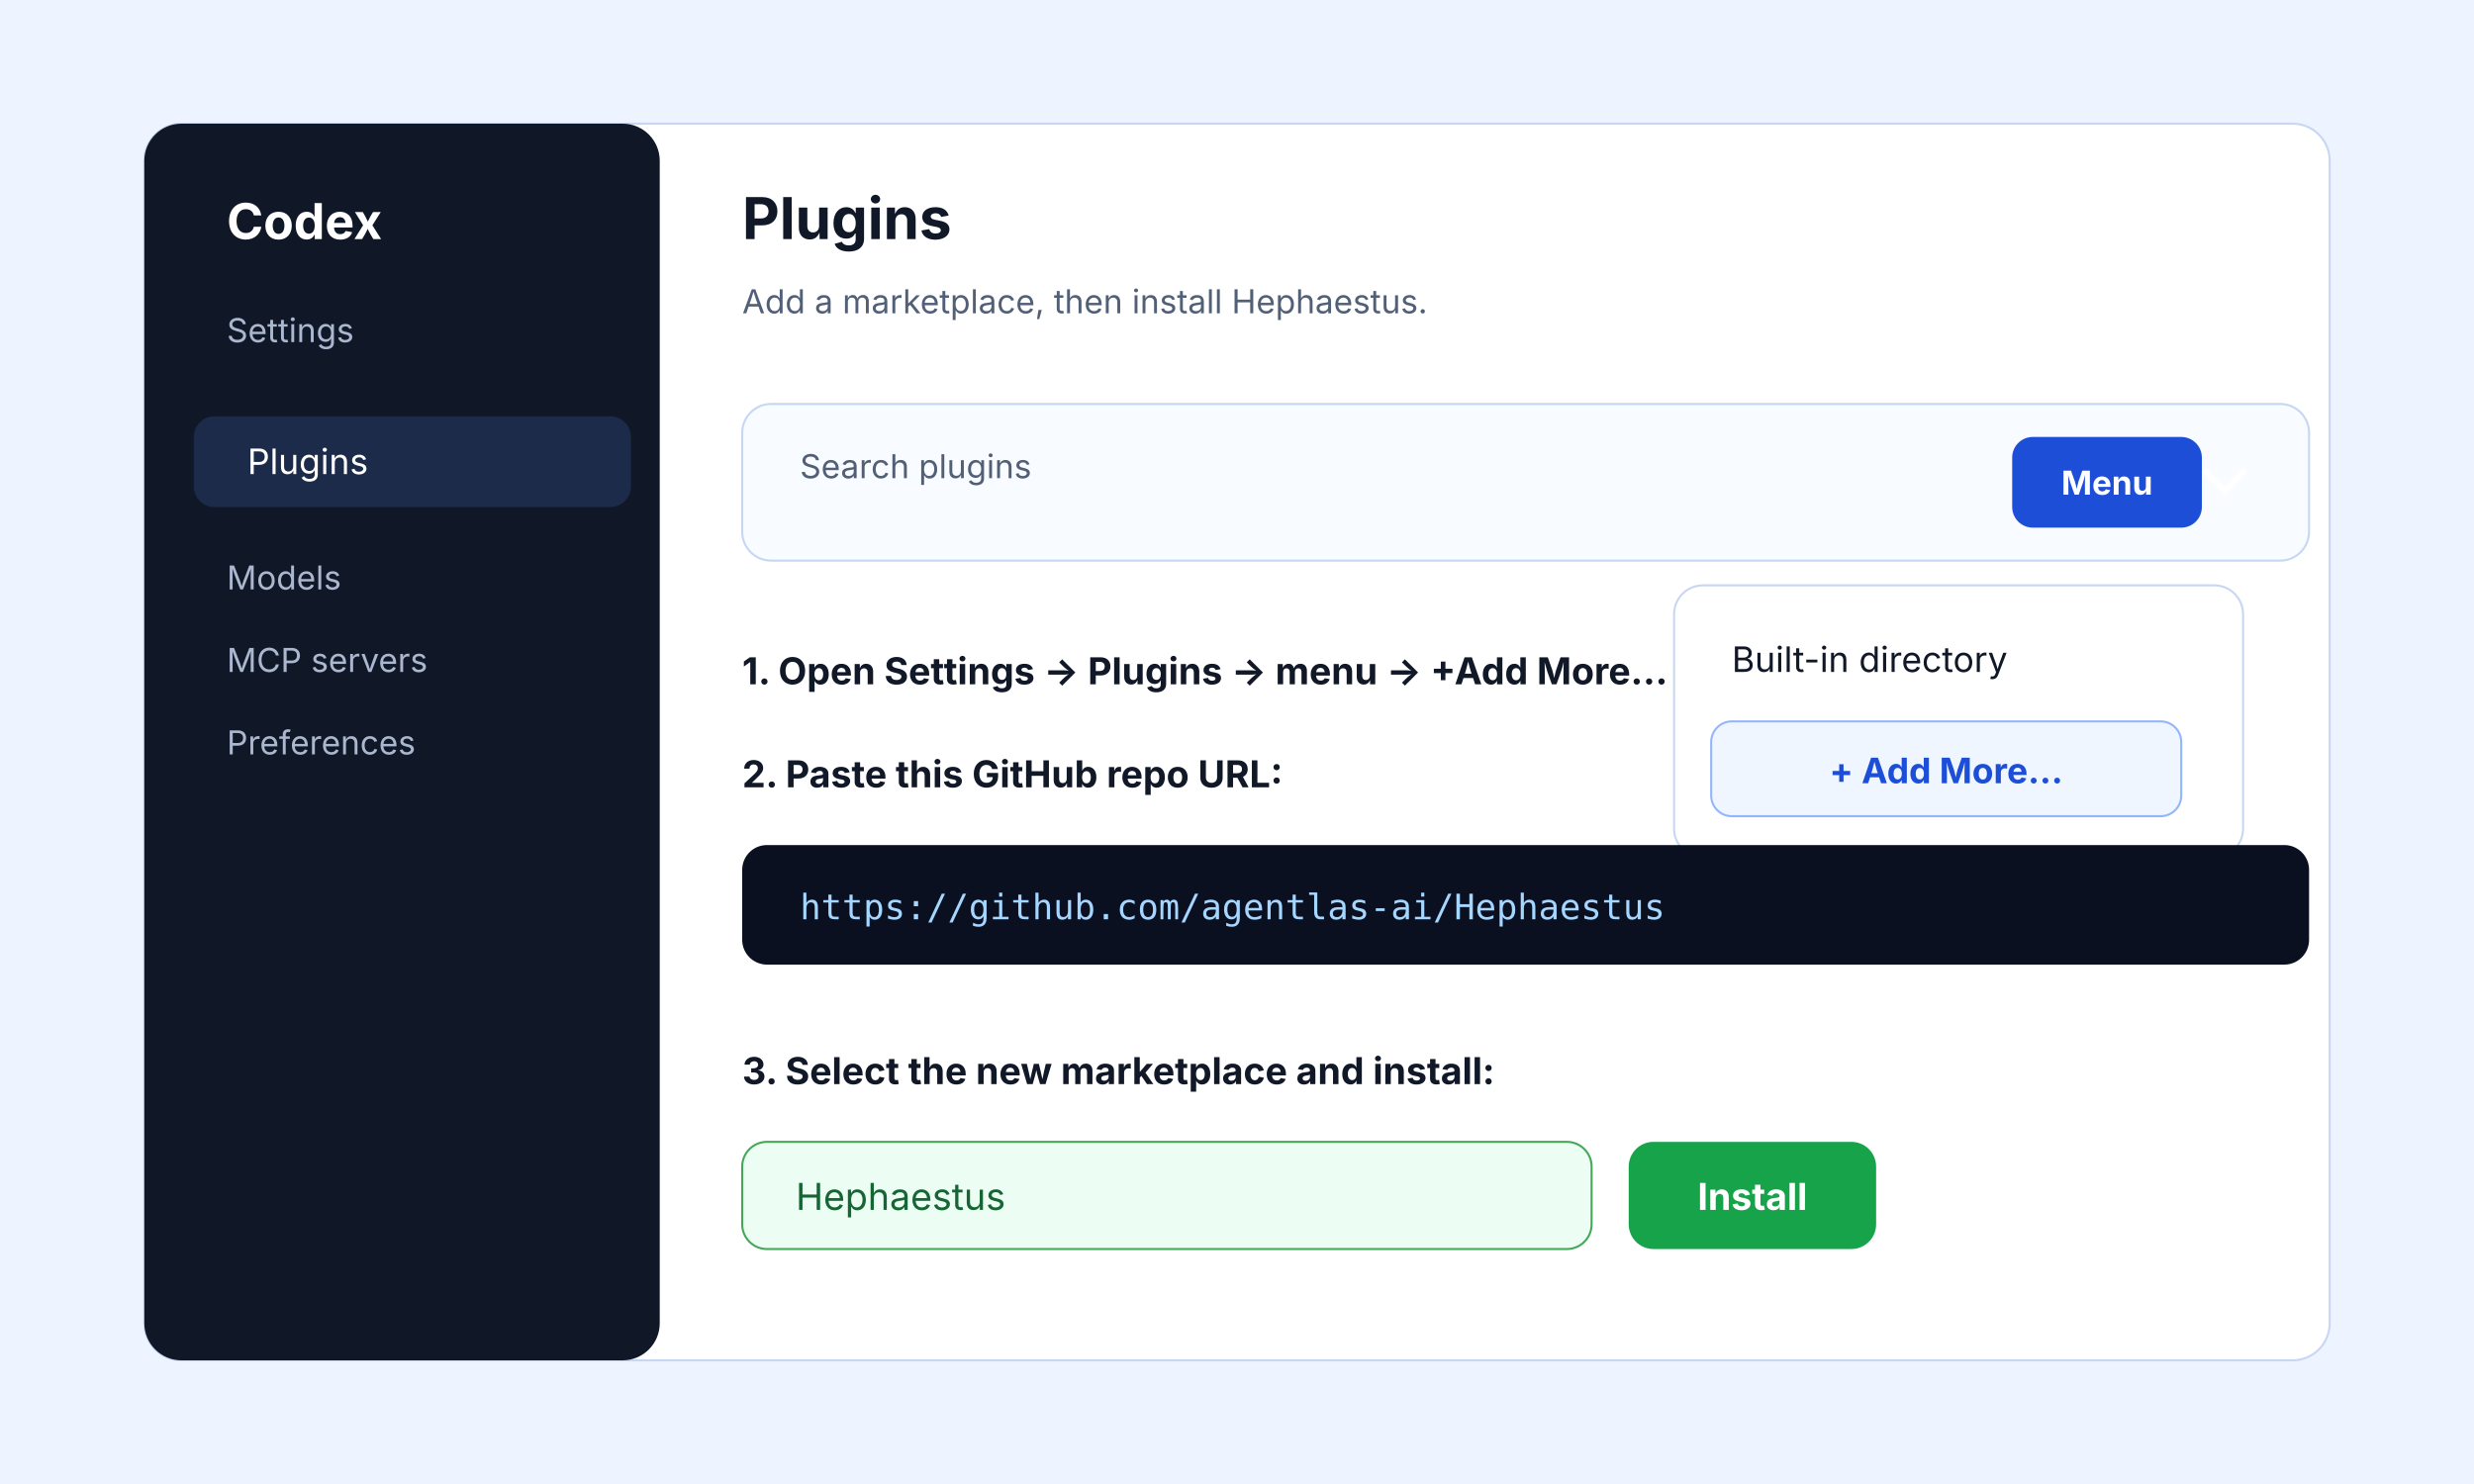
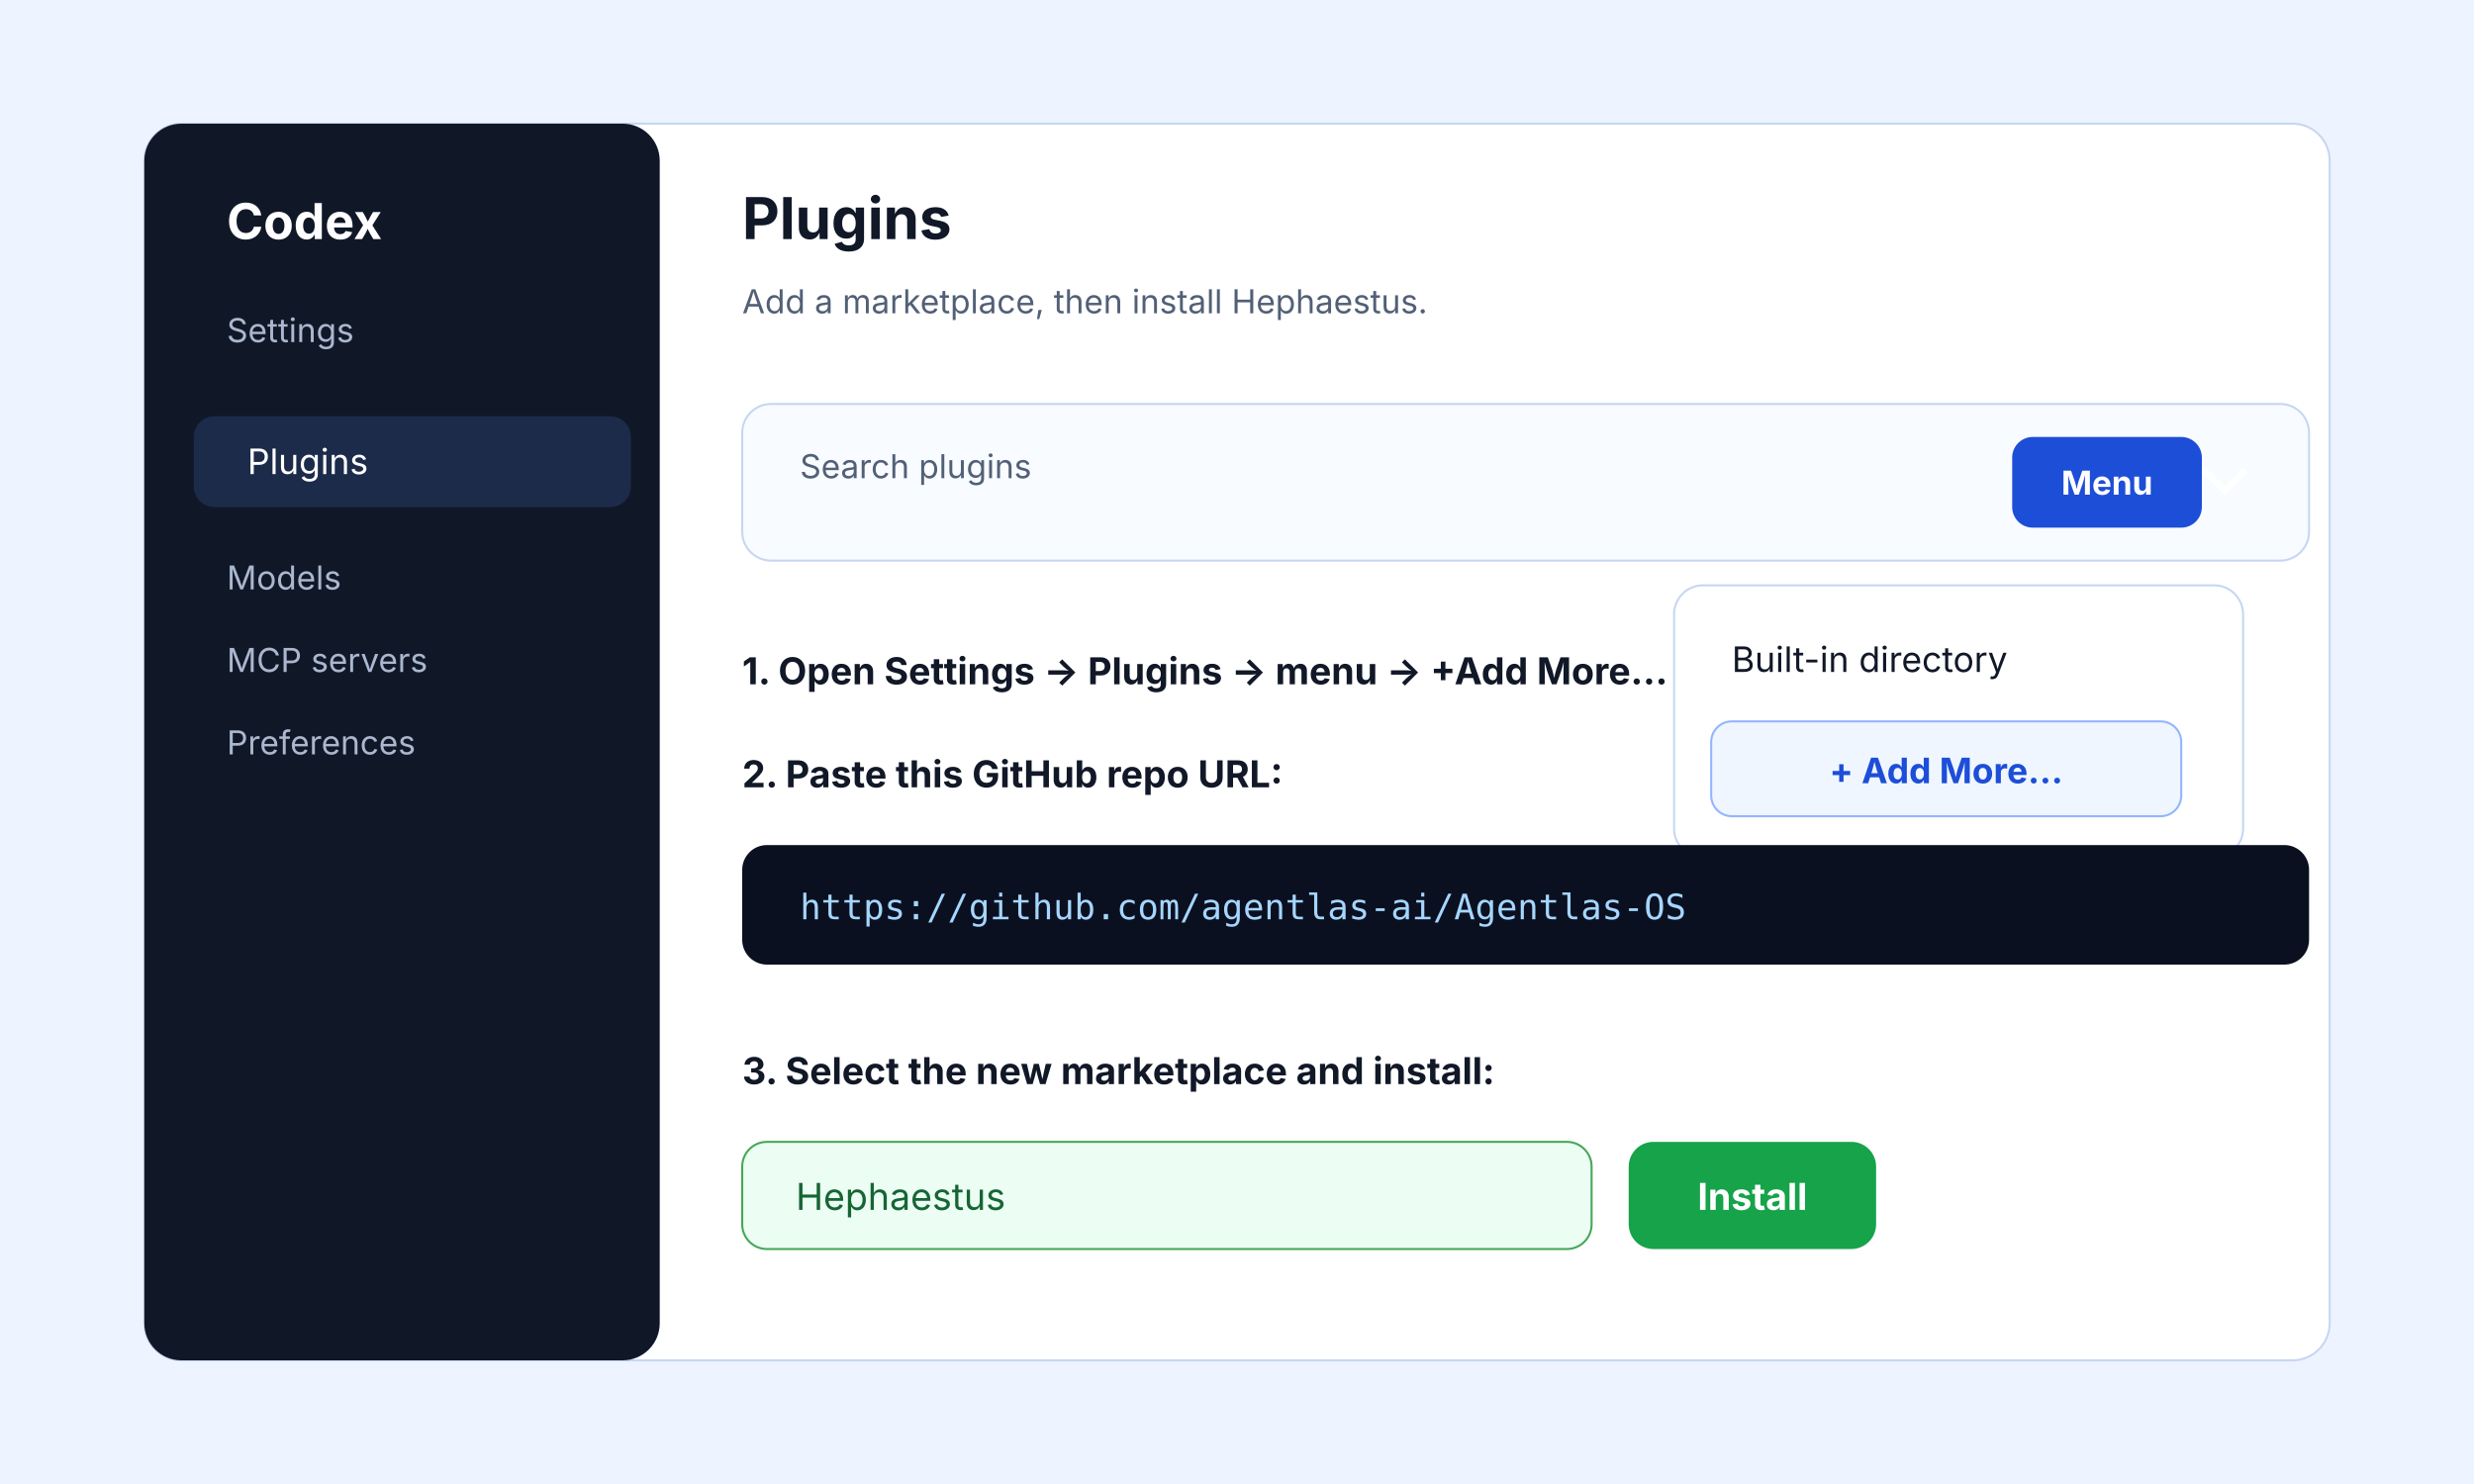
<svg xmlns="http://www.w3.org/2000/svg" width="1200" height="720" viewBox="0 0 1200 720" role="img" aria-labelledby="title desc">
  <rect width="1200" height="720" fill="#eef4ff" />
  <rect x="70" y="60" width="1060" height="600" rx="18" fill="#ffffff" stroke="#c7d6f2" />
  <rect x="70" y="60" width="250" height="600" rx="18" fill="#101828" />
  <text x="110" y="116" font-family="Inter, Arial, sans-serif" font-size="24" font-weight="700" fill="#ffffff">Codex</text>
  <text x="110" y="166" font-family="Inter, Arial, sans-serif" font-size="16" fill="#aab7cf">Settings</text>
  <rect x="94" y="202" width="212" height="44" rx="10" fill="#1d2b4a" />
  <text x="120" y="230" font-family="Inter, Arial, sans-serif" font-size="17" fill="#ffffff">Plugins</text>
  <text x="110" y="286" font-family="Inter, Arial, sans-serif" font-size="16" fill="#aab7cf">Models</text>
  <text x="110" y="326" font-family="Inter, Arial, sans-serif" font-size="16" fill="#aab7cf">MCP servers</text>
  <text x="110" y="366" font-family="Inter, Arial, sans-serif" font-size="16" fill="#aab7cf">Preferences</text>
  <text x="360" y="116" font-family="Inter, Arial, sans-serif" font-size="28" font-weight="700" fill="#111827">Plugins</text>
  <text x="360" y="152" font-family="Inter, Arial, sans-serif" font-size="16" fill="#526077">Add a marketplace, then install Hephaestus.</text>
  <rect x="360" y="196" width="760" height="76" rx="14" fill="#f8fbff" stroke="#c7d6f2" />
  <text x="388" y="232" font-family="Inter, Arial, sans-serif" font-size="16" fill="#526077">Search plugins</text>
  <rect x="976" y="212" width="92" height="44" rx="10" fill="#1d4ed8" />
  <text x="1022" y="240" text-anchor="middle" font-family="Inter, Arial, sans-serif" font-size="16" font-weight="700" fill="#ffffff">Menu</text>
  <path d="M1069 228 l10 10 l10 -10" fill="none" stroke="#ffffff" stroke-width="3" />
  <rect x="812" y="284" width="276" height="132" rx="14" fill="#ffffff" stroke="#c7d6f2" />
  <text x="840" y="326" font-family="Inter, Arial, sans-serif" font-size="17" fill="#111827">Built-in directory</text>
  <rect x="830" y="350" width="228" height="46" rx="10" fill="#eff6ff" stroke="#93b5fd" />
  <text x="944" y="380" text-anchor="middle" font-family="Inter, Arial, sans-serif" font-size="17" font-weight="700" fill="#1d4ed8">+ Add More...</text>
  <text x="360" y="332" font-family="Inter, Arial, sans-serif" font-size="18" font-weight="700" fill="#111827">1. Open Settings -&gt; Plugins -&gt; menu -&gt; +Add More...</text>
  <text x="360" y="382" font-family="Inter, Arial, sans-serif" font-size="18" font-weight="700" fill="#111827">2. Paste this GitHub repo URL:</text>
  <rect x="360" y="410" width="760" height="58" rx="12" fill="#0b1020" />
-   <text x="388" y="446" font-family="Menlo, Consolas, monospace" font-size="17" fill="#a5d6ff">https://github.com/agentlas-ai/Hephaestus</text>
+   <text x="388" y="446" font-family="Menlo, Consolas, monospace" font-size="17" fill="#a5d6ff">https://github.com/agentlas-ai/Agentlas-OS</text>
  <text x="360" y="526" font-family="Inter, Arial, sans-serif" font-size="18" font-weight="700" fill="#111827">3. Select the new marketplace and install:</text>
  <rect x="360" y="554" width="412" height="52" rx="12" fill="#ecfdf3" stroke="#46a758" />
  <text x="386" y="587" font-family="Inter, Arial, sans-serif" font-size="18" fill="#166534">Hephaestus</text>
  <rect x="790" y="554" width="120" height="52" rx="12" fill="#16a34a" />
  <text x="850" y="587" text-anchor="middle" font-family="Inter, Arial, sans-serif" font-size="18" font-weight="700" fill="#ffffff">Install</text>
</svg>
